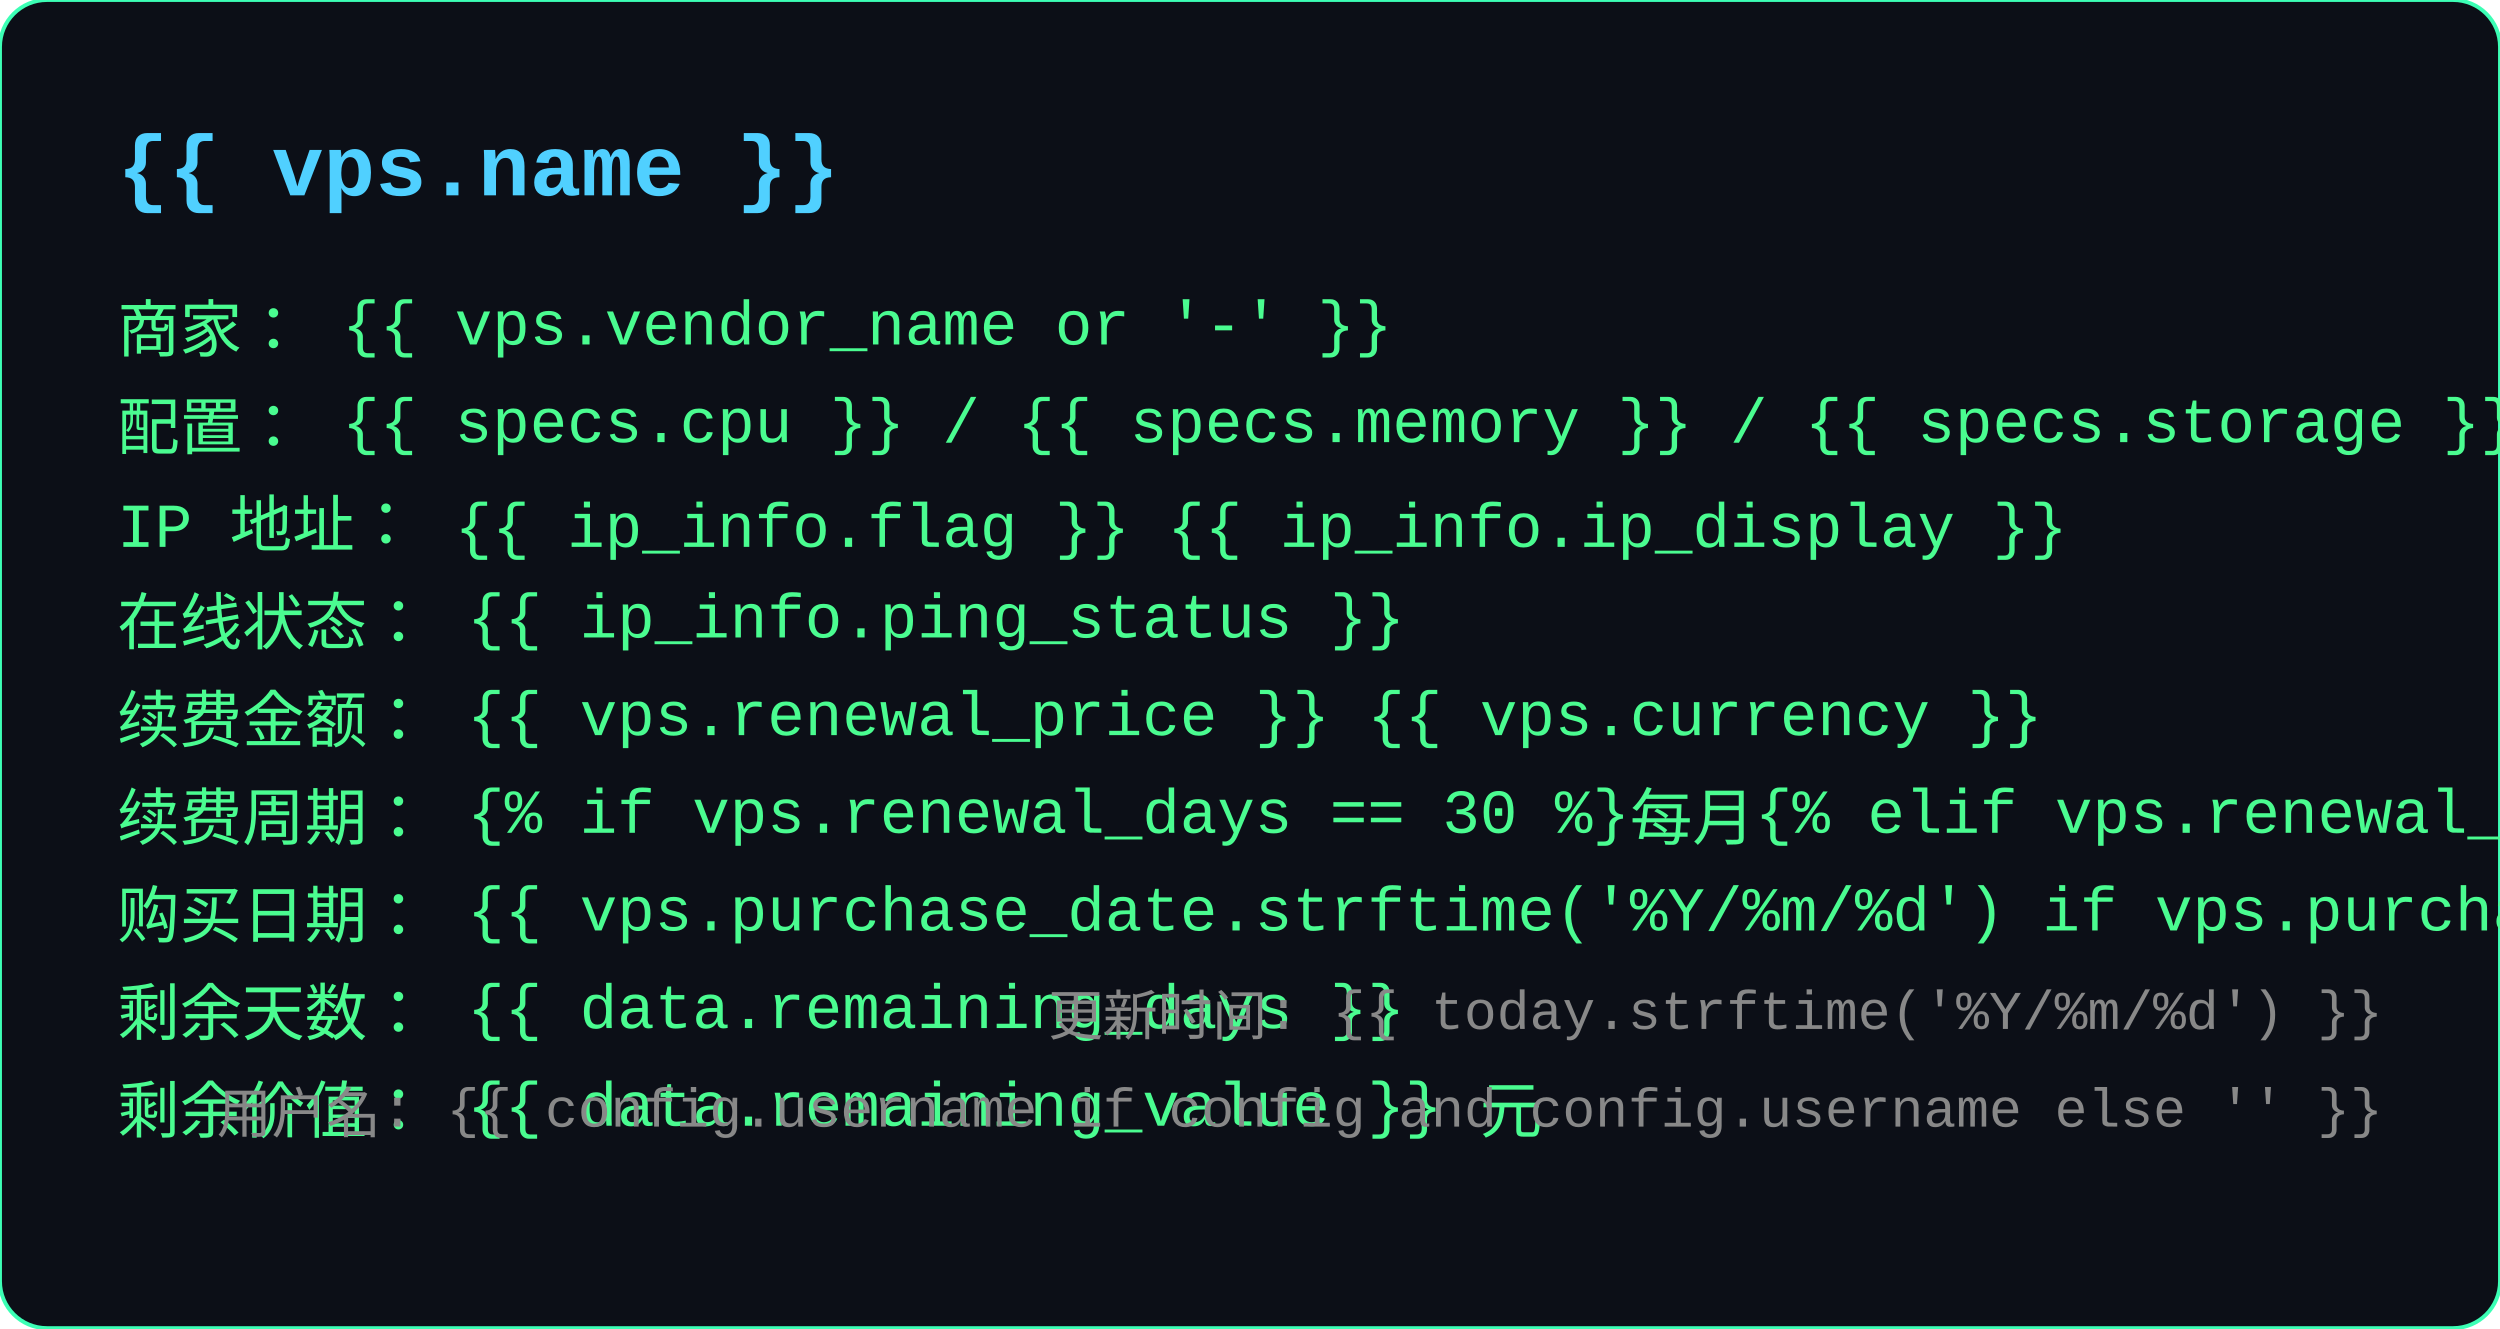
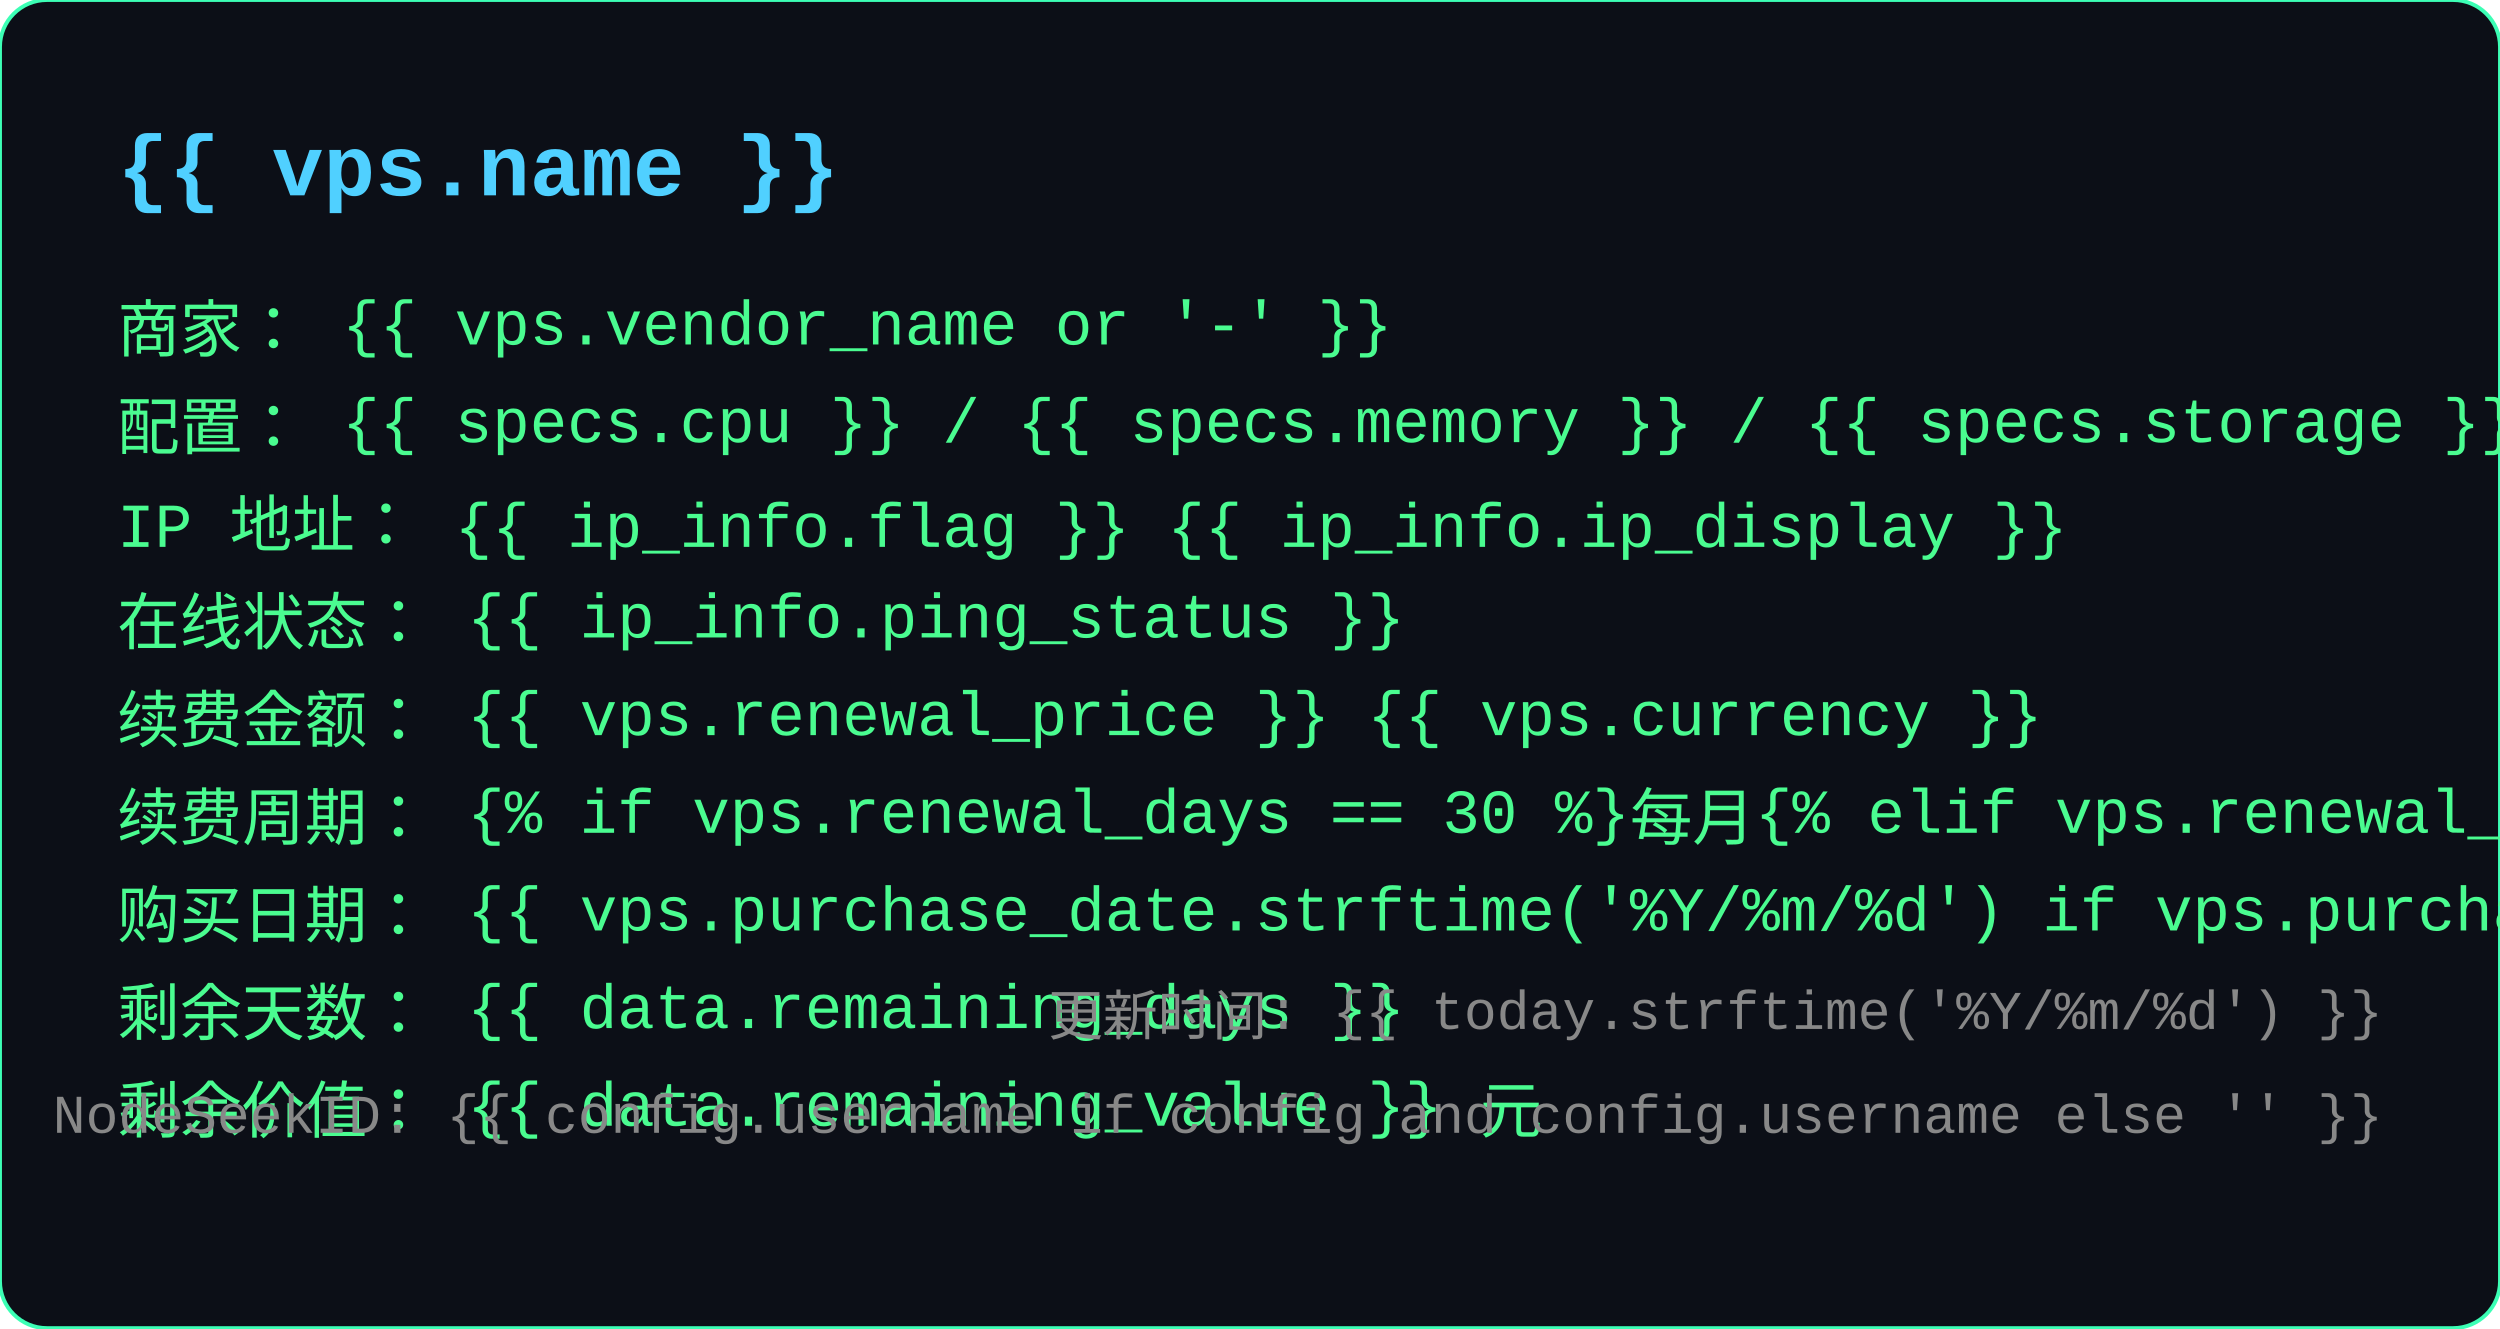
<svg xmlns="http://www.w3.org/2000/svg" viewBox="0 0 640 340" width="640" height="340" style="min-width:500px;">
  <style>
    .title {
      fill: #50d0ff;
      font-size: 22px;
      font-family: 'JetBrains Mono', 'Courier New', monospace;
      font-weight: bold;
    }
    .label {
      fill: #4afc90;
      font-size: 16px;
      font-family: 'JetBrains Mono', 'Courier New', monospace;
    }
    .footer {
      fill: #888;
      font-size: 14px;
      font-family: 'JetBrains Mono', 'Courier New', monospace;
    }
    rect {
      fill: #0c0f17;
      stroke: #3cffb5;
      stroke-width: 1;
      rx: 12;
      ry: 12;
    }
  </style>
  <rect width="100%" height="100%" />
  <text x="30" y="50" class="title">{{ vps.name }}</text>
  <text x="30" y="90" class="label">商家： {{ vps.vendor_name or '-' }}</text>
  <text x="30" y="115" class="label">配置： {{ specs.cpu }} / {{ specs.memory }} / {{ specs.storage }}</text>
  <text x="30" y="140" class="label">IP 地址： {{ ip_info.flag }} {{ ip_info.ip_display }}</text>
  <text x="30" y="165" class="label">在线状态： {{ ip_info.ping_status }}</text>
  <text x="30" y="190" class="label">续费金额： {{ vps.renewal_price }} {{ vps.currency }}</text>
  <text x="30" y="215" class="label">续费周期： {% if vps.renewal_days == 30 %}每月{% elif vps.renewal_days == 90 %}每季度{% elif vps.renewal_days == 365 %}每年{% elif vps.renewal_days == 1095 %}三年{% elif vps.renewal_days %}{{ vps.renewal_days }}天{% else %}-{% endif %}</text>
  <text x="30" y="240" class="label">购买日期： {{ vps.purchase_date.strftime('%Y/%m/%d') if vps.purchase_date else '-' }}</text>
  <text x="30" y="265" class="label">剩余天数： {{ data.remaining_days }}</text>
  <text x="30" y="290" class="label">剩余价值： {{ data.remaining_value }} 元</text>
  <text x="610" y="265" class="footer" text-anchor="end">更新时间: {{ today.strftime('%Y/%m/%d') }}</text>
-   <text x="610" y="290" class="footer" text-anchor="end">用户名: {{ config.username if config and config.username else '' }}</text>
+   <text x="610" y="290" class="footer" text-anchor="end">NodeSeekID: {{ config.username if config and config.username else '' }}</text>
</svg>
